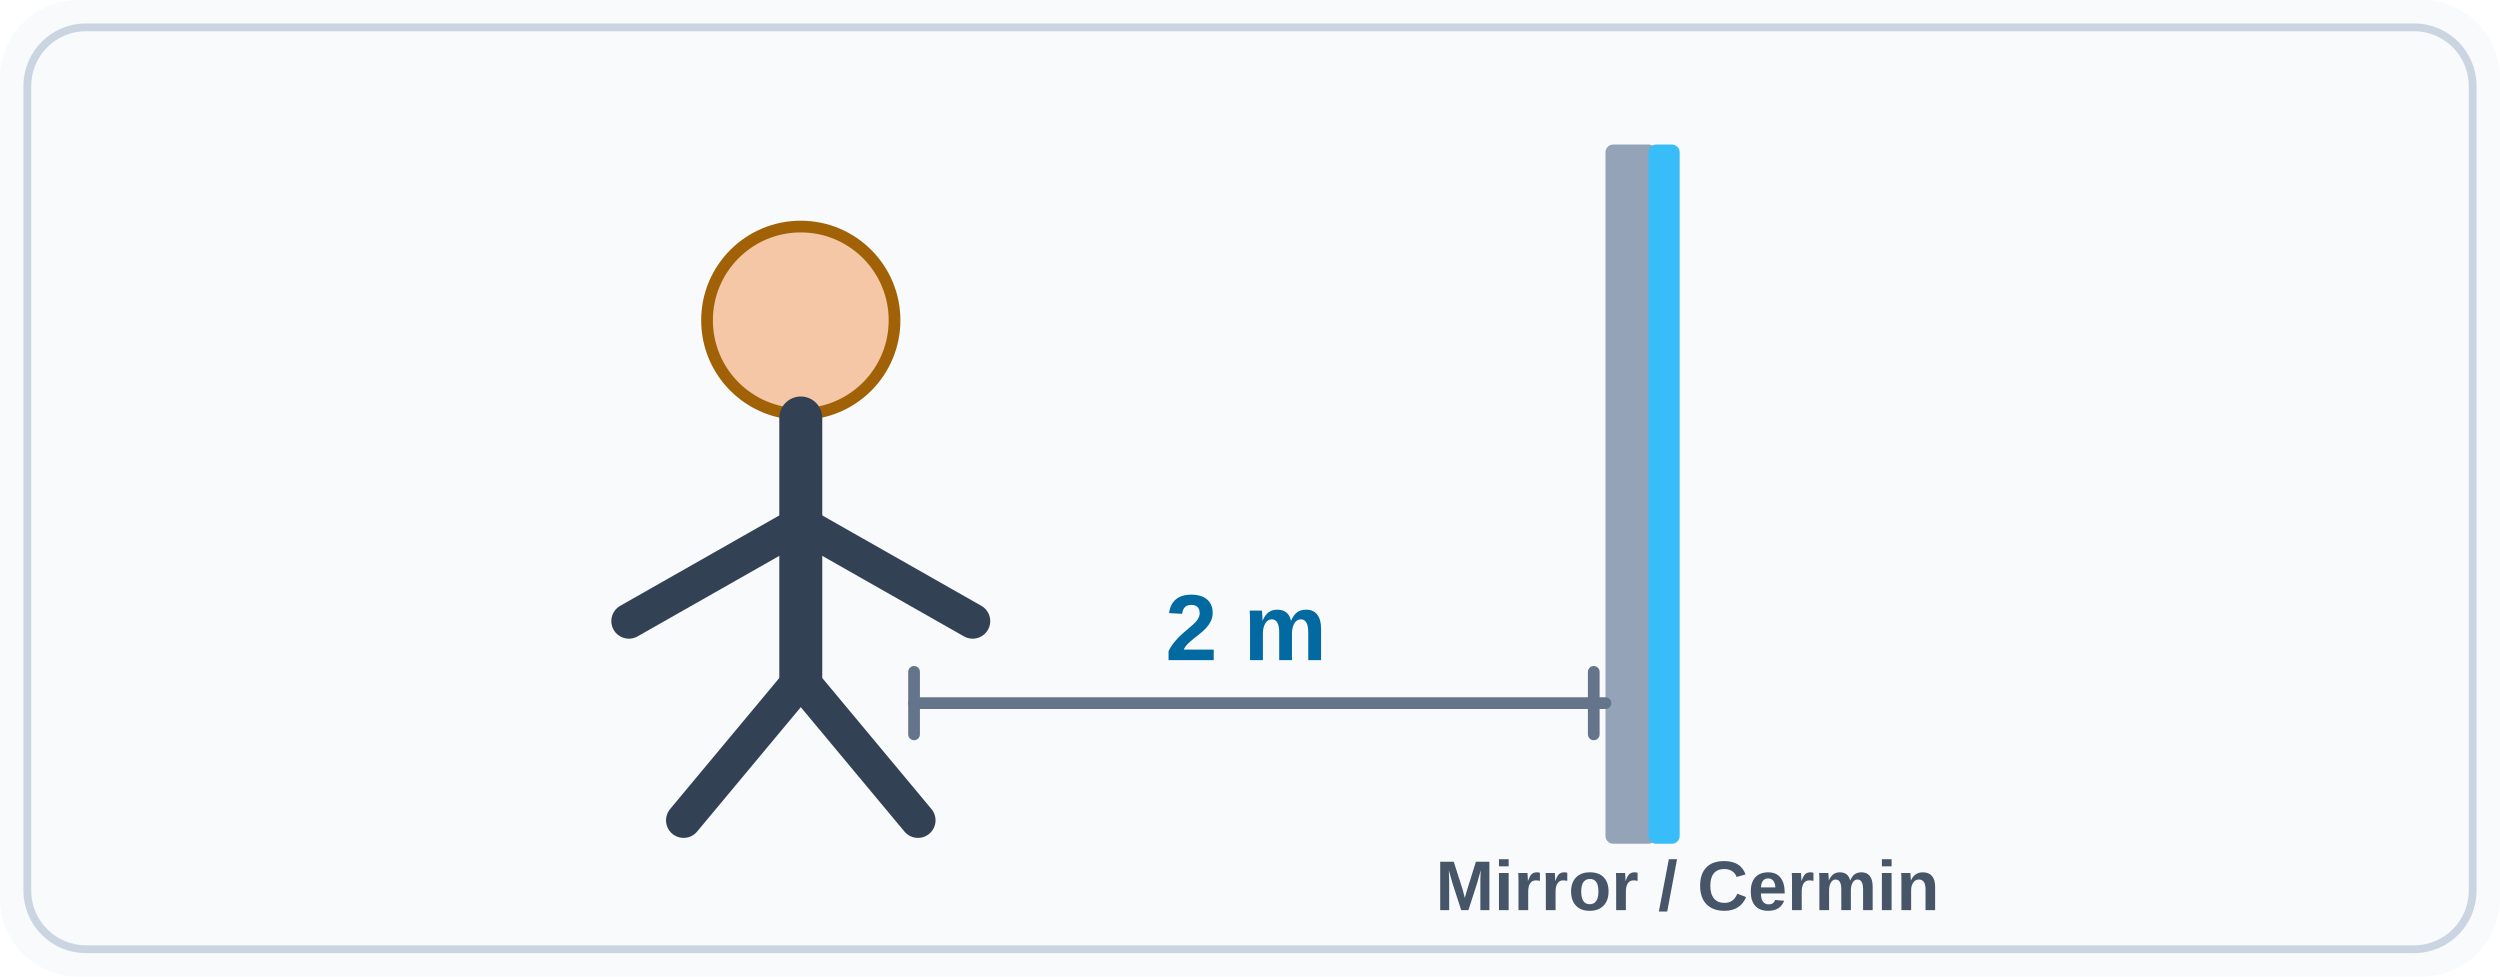
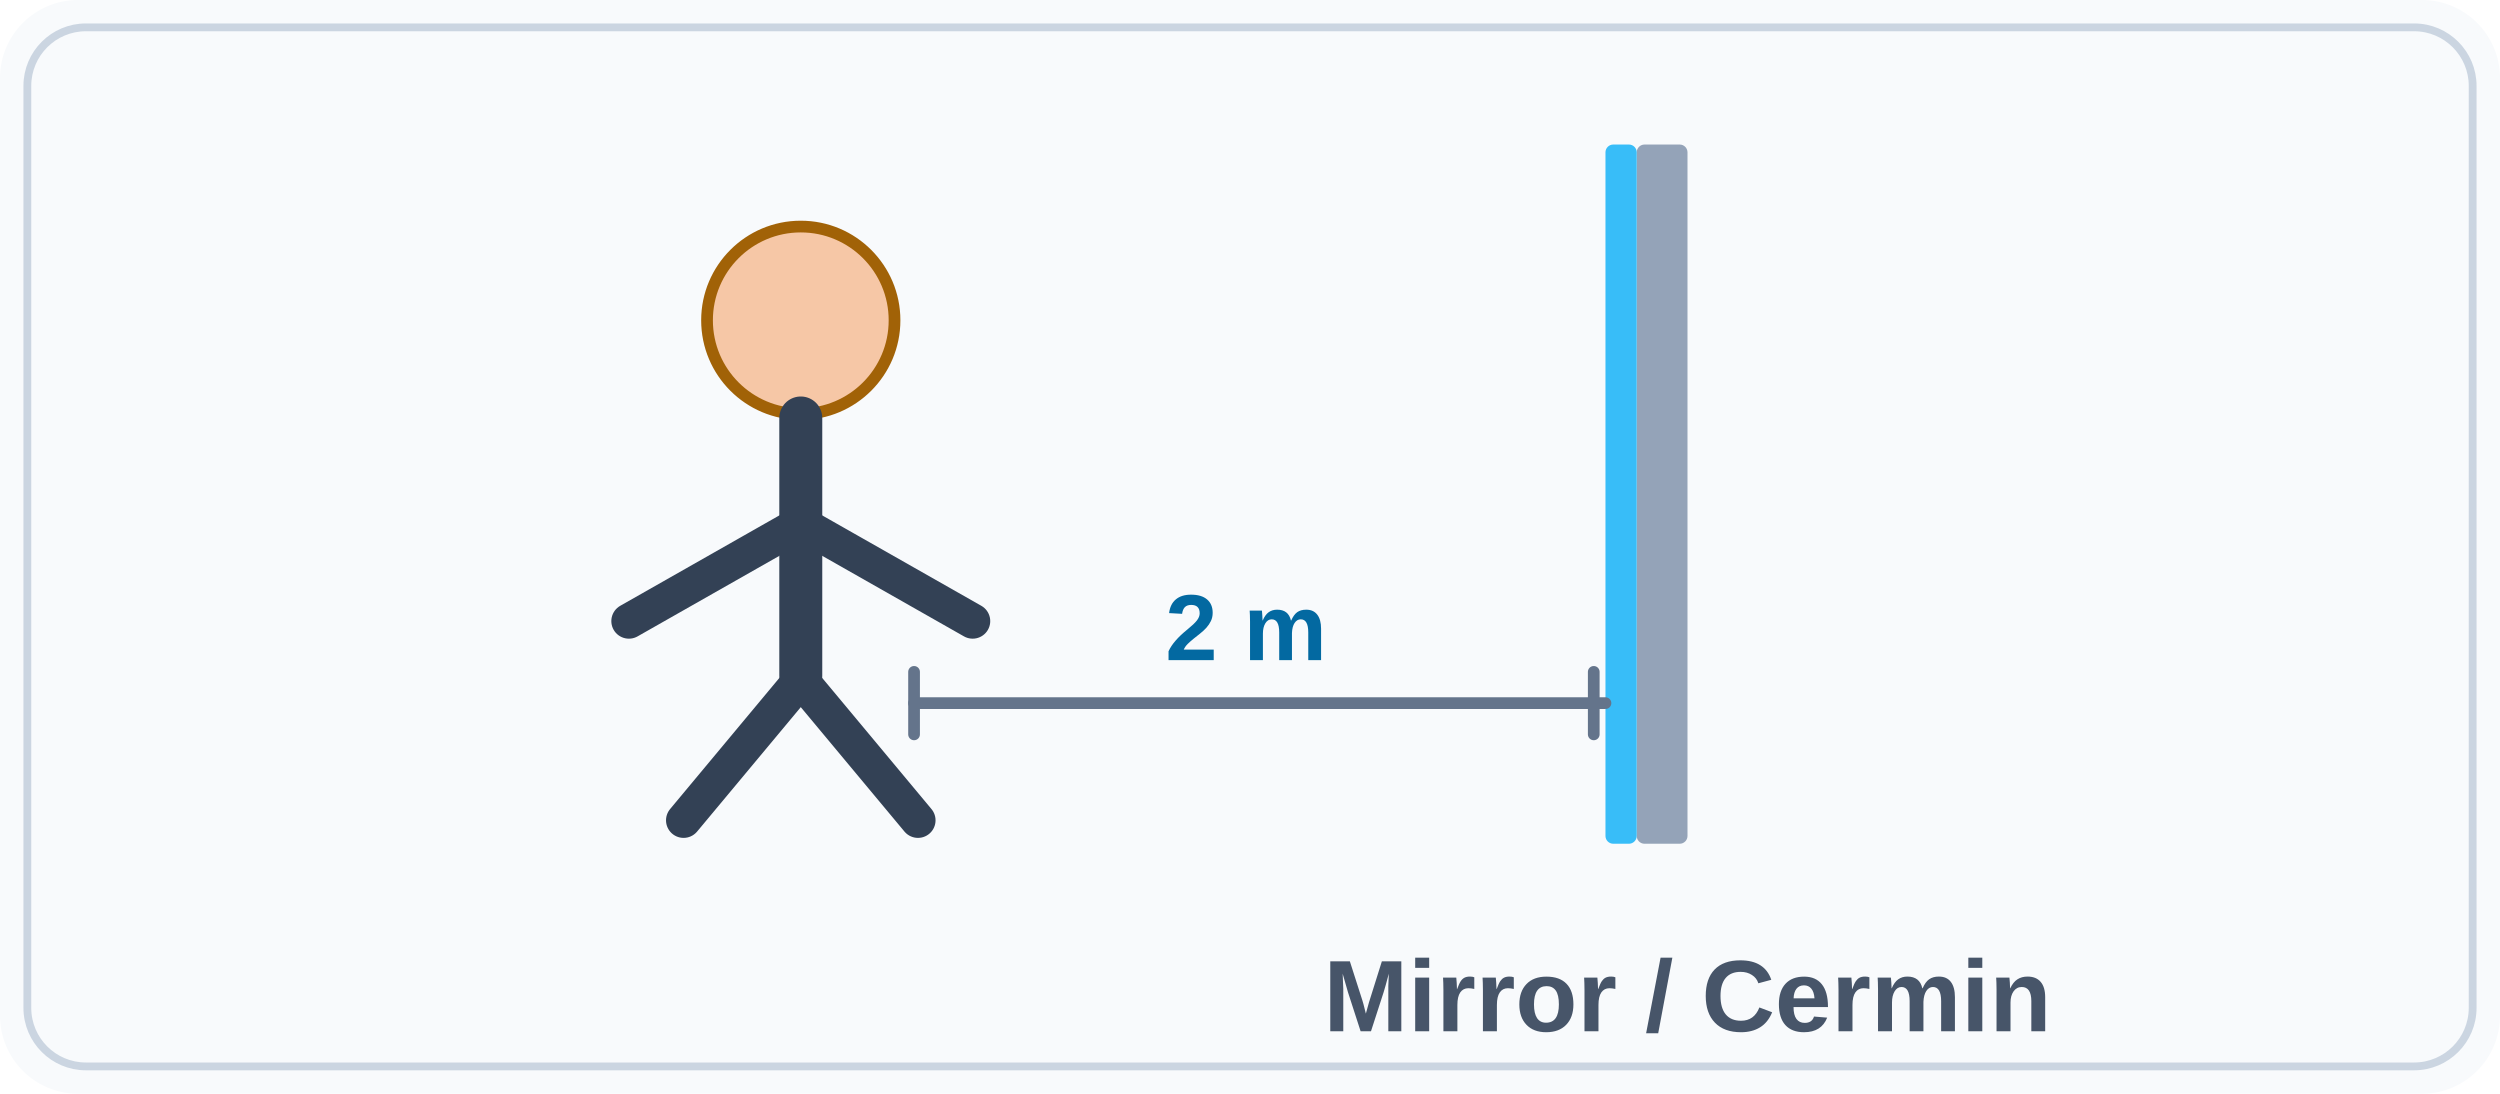
- <svg xmlns="http://www.w3.org/2000/svg" viewBox="0 0 640 250" role="img" aria-label="Person two metres in front of a plane mirror with no reflected image shown">
-   <rect width="640" height="250" rx="20" fill="#F8FAFC" />
-   <rect x="7" y="7" width="626" height="236" rx="15" fill="none" stroke="#CBD5E1" stroke-width="2" />
-   <rect x="411" y="37" width="13" height="179" rx="2" fill="#94A3B8" stroke="none" stroke-width="3" />
-   <rect x="422" y="37" width="8" height="179" rx="2" fill="#38BDF8" stroke="none" stroke-width="3" />
+ <svg xmlns="http://www.w3.org/2000/svg" viewBox="0 0 640 280" role="img" aria-label="Person two metres in front of a plane mirror with no reflected image shown">
+   <rect width="640" height="280" rx="20" fill="#F8FAFC" />
+   <rect x="7" y="7" width="626" height="266" rx="15" fill="none" stroke="#CBD5E1" stroke-width="2" />
+   <rect x="419" y="37" width="13" height="179" rx="2" fill="#94A3B8" stroke="none" stroke-width="3" />
+   <rect x="411" y="37" width="8" height="179" rx="2" fill="#38BDF8" stroke="none" stroke-width="3" />
  <circle cx="205" cy="82" r="24" fill="#F6C7A6" stroke="#A16207" stroke-width="3" />
  <line x1="205" y1="107" x2="205" y2="173" stroke="#334155" stroke-width="11" stroke-linecap="round" />
  <line x1="205" y1="134" x2="161" y2="159" stroke="#334155" stroke-width="9" stroke-linecap="round" />
  <line x1="205" y1="134" x2="249" y2="159" stroke="#334155" stroke-width="9" stroke-linecap="round" />
  <line x1="205" y1="174" x2="175" y2="210" stroke="#334155" stroke-width="9" stroke-linecap="round" />
  <line x1="205" y1="174" x2="235" y2="210" stroke="#334155" stroke-width="9" stroke-linecap="round" />
  <line x1="234" y1="180" x2="411" y2="180" stroke="#64748B" stroke-width="3" stroke-linecap="round" />
  <line x1="234" y1="172" x2="234" y2="188" stroke="#64748B" stroke-width="3" stroke-linecap="round" />
  <line x1="408" y1="172" x2="408" y2="188" stroke="#64748B" stroke-width="3" stroke-linecap="round" />
  <text x="319" y="169" font-family="Arial,sans-serif" font-size="24" font-weight="600" fill="#0369A1" text-anchor="middle">2 m</text>
-   <text x="432" y="233" font-family="Arial,sans-serif" font-size="18" font-weight="600" fill="#475569" text-anchor="middle">Mirror / Cermin</text>
+   <text x="432" y="264" font-family="Arial,sans-serif" font-size="26" font-weight="600" fill="#475569" text-anchor="middle">Mirror / Cermin</text>
</svg>
